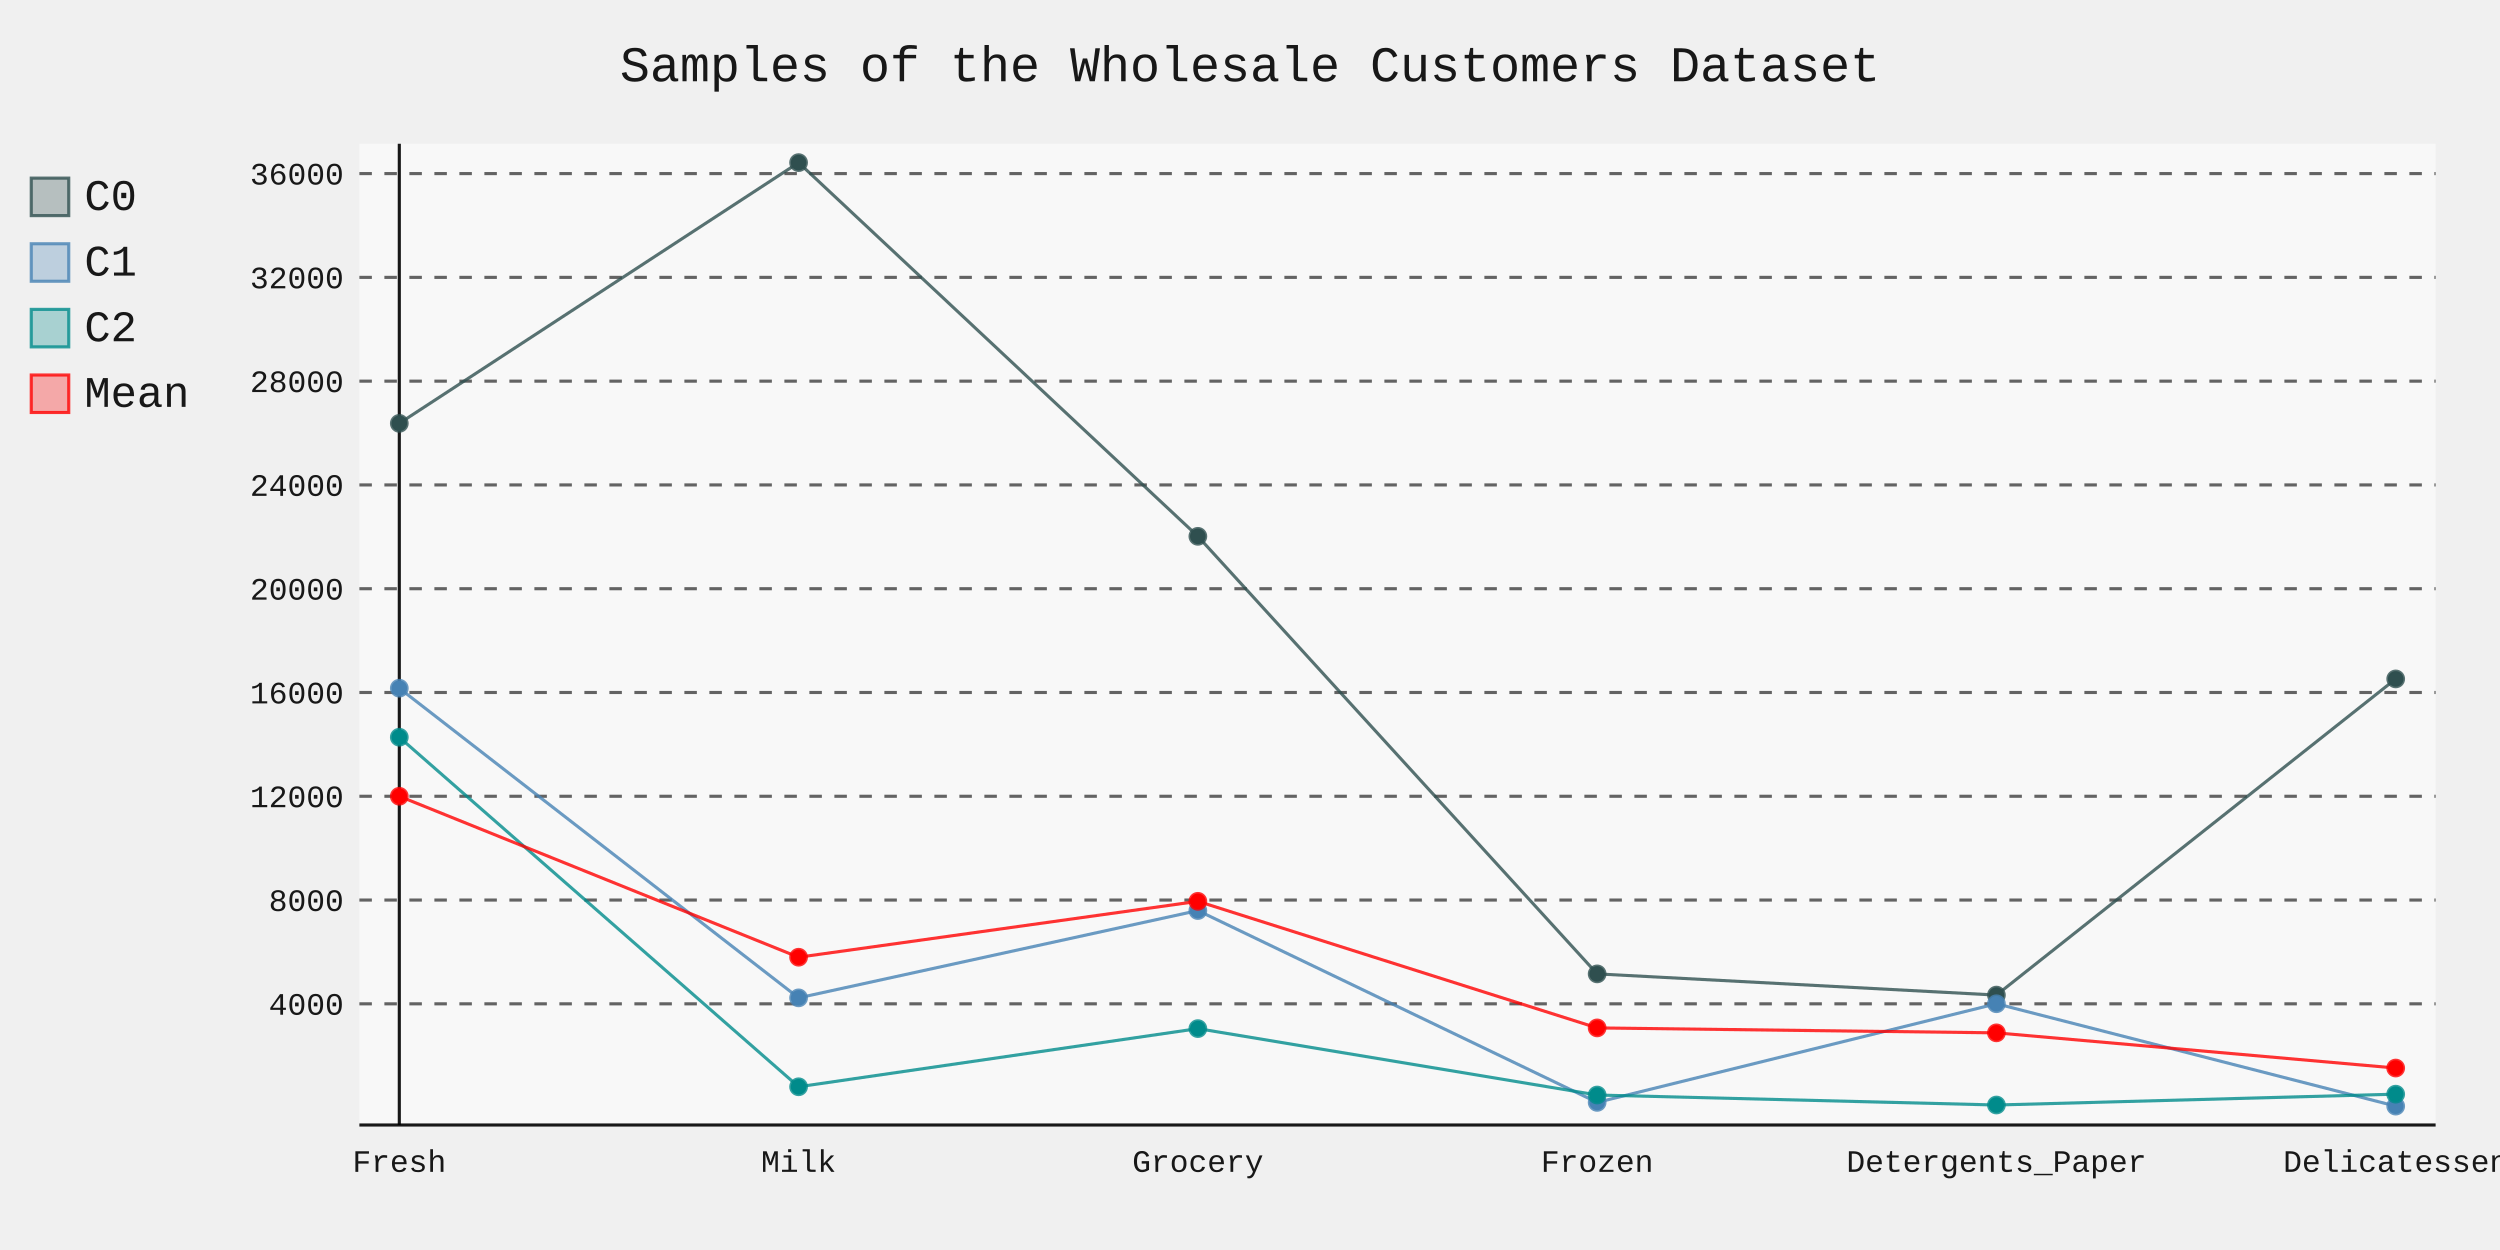
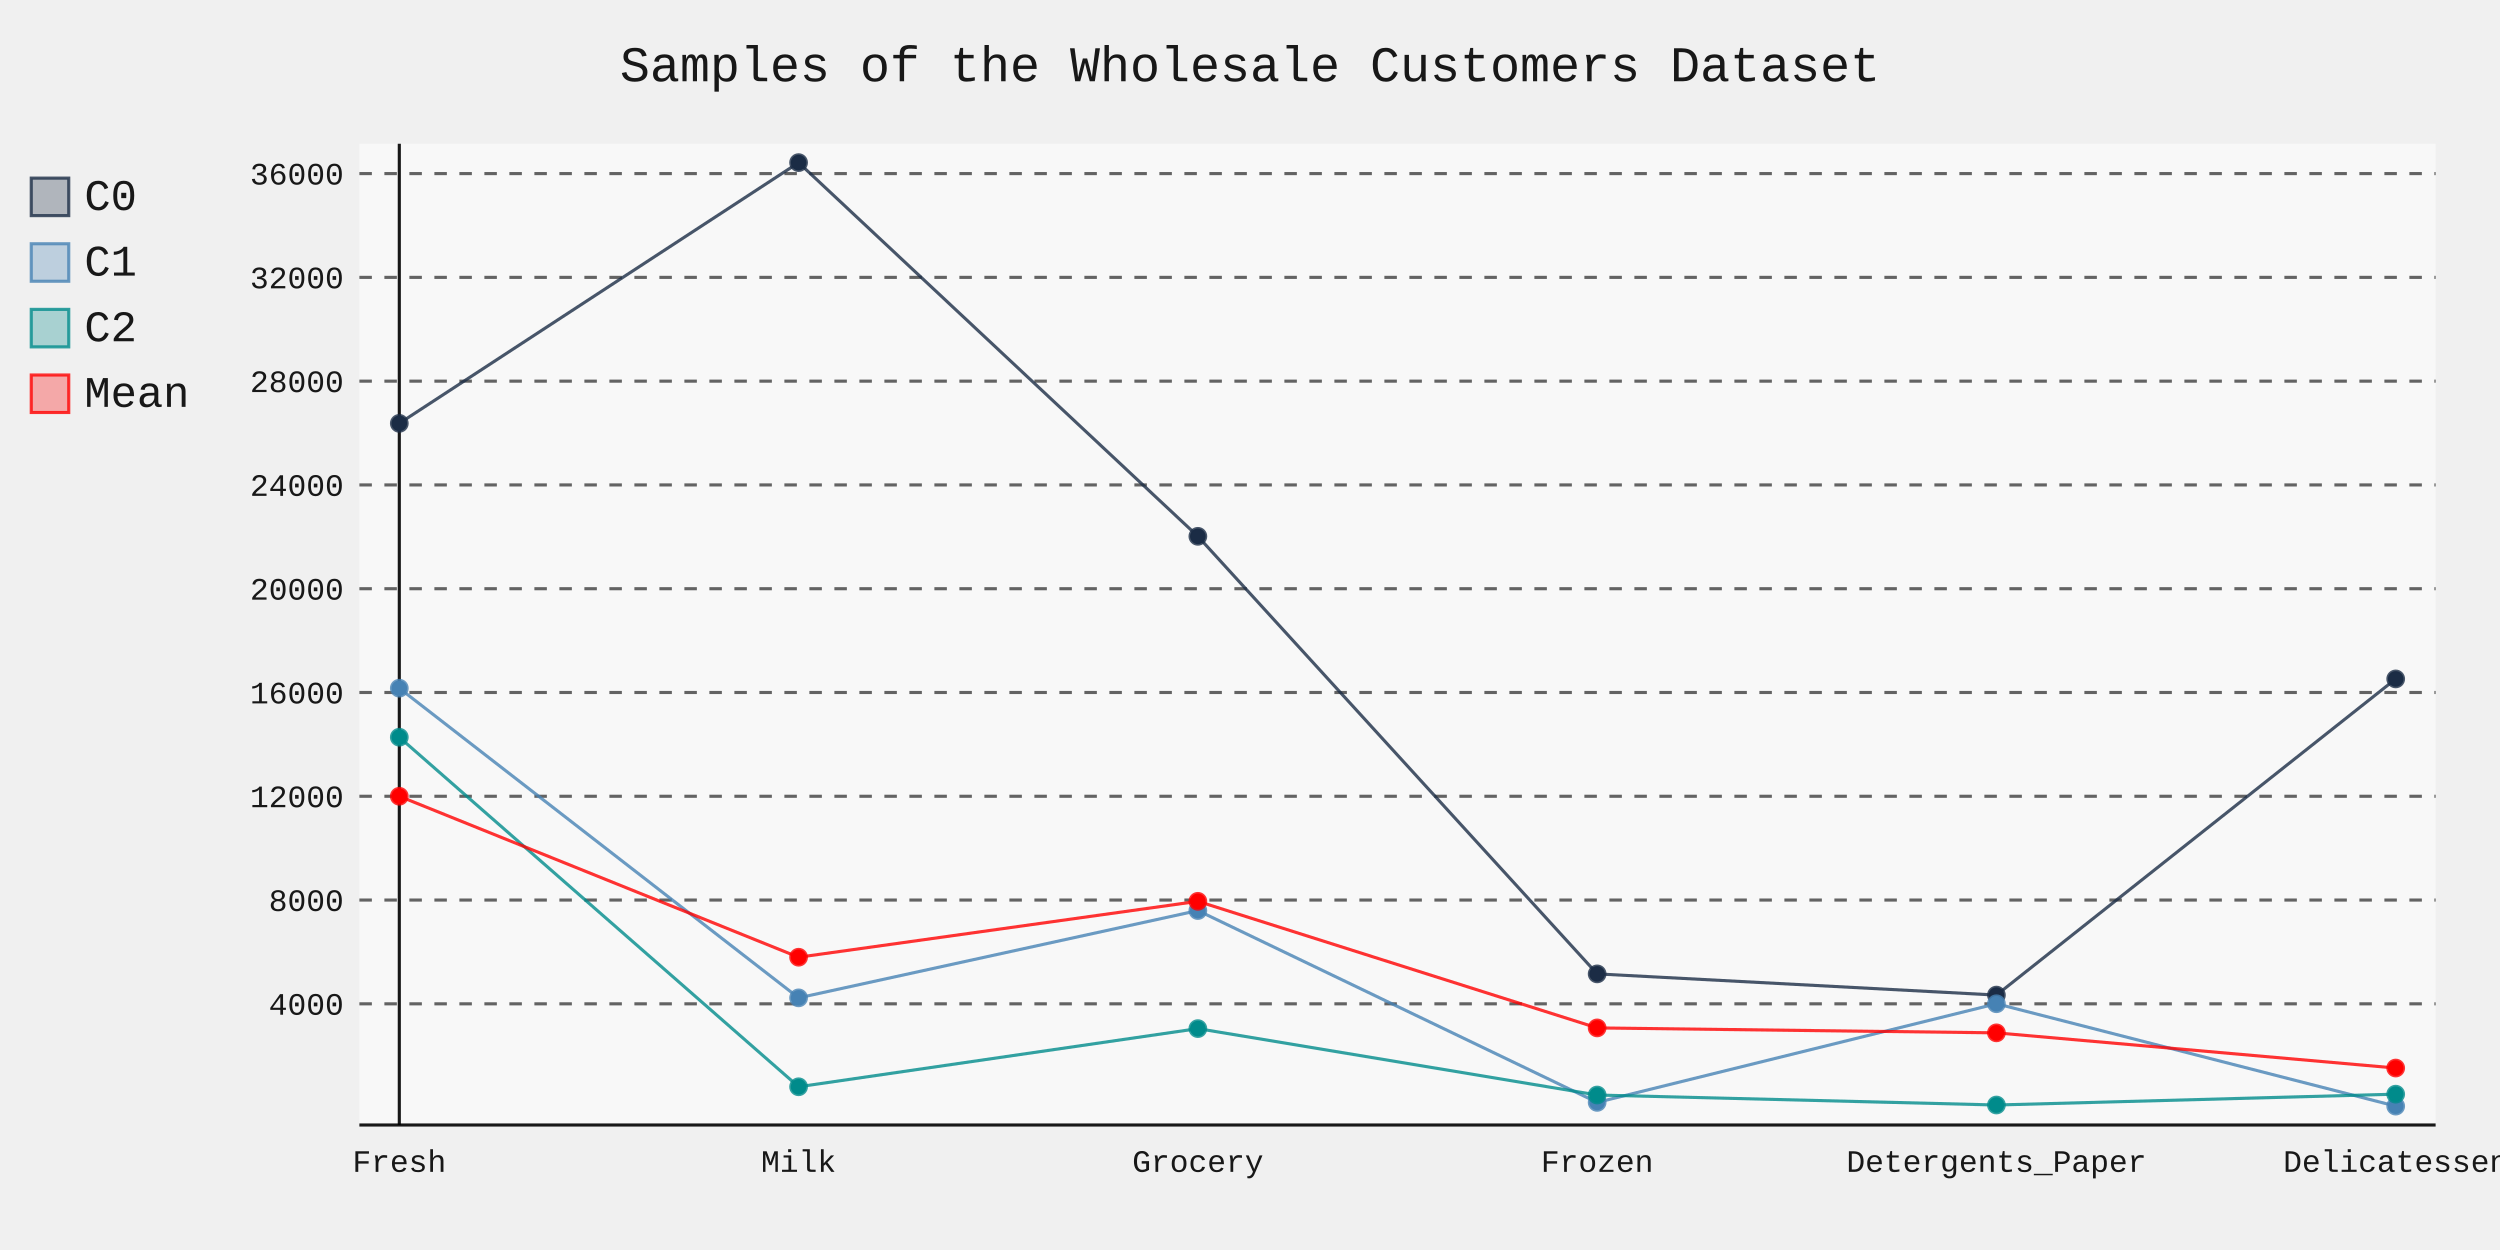
- <svg xmlns="http://www.w3.org/2000/svg" class="pygal-chart" id="chart-cf6b65d5-115e-460e-b93c-0426affa605f" viewBox="0 0 800 400">
+ <svg xmlns="http://www.w3.org/2000/svg" class="pygal-chart" id="chart-10164703-3fe1-4074-893e-6fc43d6a2e94" viewBox="0 0 800 400">
  <defs>
-     <style type="text/css">#chart-cf6b65d5-115e-460e-b93c-0426affa605f{-webkit-user-select:none;-webkit-font-smoothing:antialiased;font-family:Consolas,"Liberation Mono",Menlo,Courier,monospace}#chart-cf6b65d5-115e-460e-b93c-0426affa605f .title{font-family:Consolas,"Liberation Mono",Menlo,Courier,monospace;font-size:16px}#chart-cf6b65d5-115e-460e-b93c-0426affa605f .legends .legend text{font-family:Consolas,"Liberation Mono",Menlo,Courier,monospace;font-size:14px}#chart-cf6b65d5-115e-460e-b93c-0426affa605f .axis text{font-family:Consolas,"Liberation Mono",Menlo,Courier,monospace;font-size:10px}#chart-cf6b65d5-115e-460e-b93c-0426affa605f .axis text.major{font-family:Consolas,"Liberation Mono",Menlo,Courier,monospace;font-size:10px}#chart-cf6b65d5-115e-460e-b93c-0426affa605f .text-overlay text.value{font-family:Consolas,"Liberation Mono",Menlo,Courier,monospace;font-size:16px}#chart-cf6b65d5-115e-460e-b93c-0426affa605f .text-overlay text.label{font-family:Consolas,"Liberation Mono",Menlo,Courier,monospace;font-size:10px}#chart-cf6b65d5-115e-460e-b93c-0426affa605f .tooltip{font-family:Consolas,"Liberation Mono",Menlo,Courier,monospace;font-size:14px}#chart-cf6b65d5-115e-460e-b93c-0426affa605f text.no_data{font-family:Consolas,"Liberation Mono",Menlo,Courier,monospace;font-size:64px}
- #chart-cf6b65d5-115e-460e-b93c-0426affa605f{background-color:transparent}#chart-cf6b65d5-115e-460e-b93c-0426affa605f path,#chart-cf6b65d5-115e-460e-b93c-0426affa605f line,#chart-cf6b65d5-115e-460e-b93c-0426affa605f rect,#chart-cf6b65d5-115e-460e-b93c-0426affa605f circle{-webkit-transition:250ms ease-in;-moz-transition:250ms ease-in;transition:250ms ease-in}#chart-cf6b65d5-115e-460e-b93c-0426affa605f .graph &gt; .background{fill:transparent}#chart-cf6b65d5-115e-460e-b93c-0426affa605f .plot &gt; .background{fill:#f8f8f8}#chart-cf6b65d5-115e-460e-b93c-0426affa605f .graph{fill:rgba(0,0,0,0.9)}#chart-cf6b65d5-115e-460e-b93c-0426affa605f text.no_data{fill:rgba(0,0,0,0.9)}#chart-cf6b65d5-115e-460e-b93c-0426affa605f .title{fill:rgba(0,0,0,0.9)}#chart-cf6b65d5-115e-460e-b93c-0426affa605f .legends .legend text{fill:rgba(0,0,0,0.9)}#chart-cf6b65d5-115e-460e-b93c-0426affa605f .legends .legend:hover text{fill:rgba(0,0,0,0.9)}#chart-cf6b65d5-115e-460e-b93c-0426affa605f .axis .line{stroke:rgba(0,0,0,0.9)}#chart-cf6b65d5-115e-460e-b93c-0426affa605f .axis .guide.line{stroke:rgba(0,0,0,0.6)}#chart-cf6b65d5-115e-460e-b93c-0426affa605f .axis .major.line{stroke:rgba(0,0,0,0.9)}#chart-cf6b65d5-115e-460e-b93c-0426affa605f .axis text.major{fill:rgba(0,0,0,0.9)}#chart-cf6b65d5-115e-460e-b93c-0426affa605f .axis.y .guides:hover .guide.line,#chart-cf6b65d5-115e-460e-b93c-0426affa605f .line-graph .axis.x .guides:hover .guide.line,#chart-cf6b65d5-115e-460e-b93c-0426affa605f .stackedline-graph .axis.x .guides:hover .guide.line,#chart-cf6b65d5-115e-460e-b93c-0426affa605f .xy-graph .axis.x .guides:hover .guide.line{stroke:rgba(0,0,0,0.9)}#chart-cf6b65d5-115e-460e-b93c-0426affa605f .axis .guides:hover text{fill:rgba(0,0,0,0.9)}#chart-cf6b65d5-115e-460e-b93c-0426affa605f .reactive{fill-opacity:.3;stroke-opacity:.8}#chart-cf6b65d5-115e-460e-b93c-0426affa605f .ci{stroke:rgba(0,0,0,0.9)}#chart-cf6b65d5-115e-460e-b93c-0426affa605f .reactive.active,#chart-cf6b65d5-115e-460e-b93c-0426affa605f .active .reactive{fill-opacity:.9;stroke-opacity:.9;stroke-width:4}#chart-cf6b65d5-115e-460e-b93c-0426affa605f .ci .reactive.active{stroke-width:1.5}#chart-cf6b65d5-115e-460e-b93c-0426affa605f .series text{fill:rgba(0,0,0,0.9)}#chart-cf6b65d5-115e-460e-b93c-0426affa605f .tooltip rect{fill:#f8f8f8;stroke:rgba(0,0,0,0.9);-webkit-transition:opacity 250ms ease-in;-moz-transition:opacity 250ms ease-in;transition:opacity 250ms ease-in}#chart-cf6b65d5-115e-460e-b93c-0426affa605f .tooltip .label{fill:rgba(0,0,0,0.9)}#chart-cf6b65d5-115e-460e-b93c-0426affa605f .tooltip .label{fill:rgba(0,0,0,0.9)}#chart-cf6b65d5-115e-460e-b93c-0426affa605f .tooltip .legend{font-size:.8em;fill:rgba(0,0,0,0.6)}#chart-cf6b65d5-115e-460e-b93c-0426affa605f .tooltip .x_label{font-size:.6em;fill:rgba(0,0,0,0.9)}#chart-cf6b65d5-115e-460e-b93c-0426affa605f .tooltip .xlink{font-size:.5em;text-decoration:underline}#chart-cf6b65d5-115e-460e-b93c-0426affa605f .tooltip .value{font-size:1.5em}#chart-cf6b65d5-115e-460e-b93c-0426affa605f .bound{font-size:.5em}#chart-cf6b65d5-115e-460e-b93c-0426affa605f .max-value{font-size:.75em;fill:rgba(0,0,0,0.6)}#chart-cf6b65d5-115e-460e-b93c-0426affa605f .map-element{fill:#f8f8f8;stroke:rgba(0,0,0,0.6) !important}#chart-cf6b65d5-115e-460e-b93c-0426affa605f .map-element .reactive{fill-opacity:inherit;stroke-opacity:inherit}#chart-cf6b65d5-115e-460e-b93c-0426affa605f .color-0,#chart-cf6b65d5-115e-460e-b93c-0426affa605f .color-0 a:visited{stroke:darkslategrey;fill:darkslategrey}#chart-cf6b65d5-115e-460e-b93c-0426affa605f .color-1,#chart-cf6b65d5-115e-460e-b93c-0426affa605f .color-1 a:visited{stroke:steelblue;fill:steelblue}#chart-cf6b65d5-115e-460e-b93c-0426affa605f .color-2,#chart-cf6b65d5-115e-460e-b93c-0426affa605f .color-2 a:visited{stroke:darkcyan;fill:darkcyan}#chart-cf6b65d5-115e-460e-b93c-0426affa605f .color-3,#chart-cf6b65d5-115e-460e-b93c-0426affa605f .color-3 a:visited{stroke:red;fill:red}#chart-cf6b65d5-115e-460e-b93c-0426affa605f .text-overlay .color-0 text{fill:white}#chart-cf6b65d5-115e-460e-b93c-0426affa605f .text-overlay .color-1 text{fill:white}#chart-cf6b65d5-115e-460e-b93c-0426affa605f .text-overlay .color-2 text{fill:white}#chart-cf6b65d5-115e-460e-b93c-0426affa605f .text-overlay .color-3 text{fill:white}
- #chart-cf6b65d5-115e-460e-b93c-0426affa605f text.no_data{text-anchor:middle}#chart-cf6b65d5-115e-460e-b93c-0426affa605f .guide.line{fill:none}#chart-cf6b65d5-115e-460e-b93c-0426affa605f .centered{text-anchor:middle}#chart-cf6b65d5-115e-460e-b93c-0426affa605f .title{text-anchor:middle}#chart-cf6b65d5-115e-460e-b93c-0426affa605f .legends .legend text{fill-opacity:1}#chart-cf6b65d5-115e-460e-b93c-0426affa605f .axis.x text{text-anchor:middle}#chart-cf6b65d5-115e-460e-b93c-0426affa605f .axis.x:not(.web) text[transform]{text-anchor:start}#chart-cf6b65d5-115e-460e-b93c-0426affa605f .axis.x:not(.web) text[transform].backwards{text-anchor:end}#chart-cf6b65d5-115e-460e-b93c-0426affa605f .axis.y text{text-anchor:end}#chart-cf6b65d5-115e-460e-b93c-0426affa605f .axis.y text[transform].backwards{text-anchor:start}#chart-cf6b65d5-115e-460e-b93c-0426affa605f .axis.y2 text{text-anchor:start}#chart-cf6b65d5-115e-460e-b93c-0426affa605f .axis.y2 text[transform].backwards{text-anchor:end}#chart-cf6b65d5-115e-460e-b93c-0426affa605f .axis .guide.line{stroke-dasharray:4,4}#chart-cf6b65d5-115e-460e-b93c-0426affa605f .axis .major.guide.line{stroke-dasharray:6,6}#chart-cf6b65d5-115e-460e-b93c-0426affa605f .horizontal .axis.y .guide.line,#chart-cf6b65d5-115e-460e-b93c-0426affa605f .horizontal .axis.y2 .guide.line,#chart-cf6b65d5-115e-460e-b93c-0426affa605f .vertical .axis.x .guide.line{opacity:0}#chart-cf6b65d5-115e-460e-b93c-0426affa605f .horizontal .axis.always_show .guide.line,#chart-cf6b65d5-115e-460e-b93c-0426affa605f .vertical .axis.always_show .guide.line{opacity:1 !important}#chart-cf6b65d5-115e-460e-b93c-0426affa605f .axis.y .guides:hover .guide.line,#chart-cf6b65d5-115e-460e-b93c-0426affa605f .axis.y2 .guides:hover .guide.line,#chart-cf6b65d5-115e-460e-b93c-0426affa605f .axis.x .guides:hover .guide.line{opacity:1}#chart-cf6b65d5-115e-460e-b93c-0426affa605f .axis .guides:hover text{opacity:1}#chart-cf6b65d5-115e-460e-b93c-0426affa605f .nofill{fill:none}#chart-cf6b65d5-115e-460e-b93c-0426affa605f .subtle-fill{fill-opacity:.2}#chart-cf6b65d5-115e-460e-b93c-0426affa605f .dot{stroke-width:1px;fill-opacity:1}#chart-cf6b65d5-115e-460e-b93c-0426affa605f .dot.active{stroke-width:5px}#chart-cf6b65d5-115e-460e-b93c-0426affa605f .dot.negative{fill:transparent}#chart-cf6b65d5-115e-460e-b93c-0426affa605f text,#chart-cf6b65d5-115e-460e-b93c-0426affa605f tspan{stroke:none !important}#chart-cf6b65d5-115e-460e-b93c-0426affa605f .series text.active{opacity:1}#chart-cf6b65d5-115e-460e-b93c-0426affa605f .tooltip rect{fill-opacity:.95;stroke-width:.5}#chart-cf6b65d5-115e-460e-b93c-0426affa605f .tooltip text{fill-opacity:1}#chart-cf6b65d5-115e-460e-b93c-0426affa605f .showable{visibility:hidden}#chart-cf6b65d5-115e-460e-b93c-0426affa605f .showable.shown{visibility:visible}#chart-cf6b65d5-115e-460e-b93c-0426affa605f .gauge-background{fill:rgba(229,229,229,1);stroke:none}#chart-cf6b65d5-115e-460e-b93c-0426affa605f .bg-lines{stroke:transparent;stroke-width:2px}</style>
+     <style type="text/css">#chart-10164703-3fe1-4074-893e-6fc43d6a2e94{-webkit-user-select:none;-webkit-font-smoothing:antialiased;font-family:Consolas,"Liberation Mono",Menlo,Courier,monospace}#chart-10164703-3fe1-4074-893e-6fc43d6a2e94 .title{font-family:Consolas,"Liberation Mono",Menlo,Courier,monospace;font-size:16px}#chart-10164703-3fe1-4074-893e-6fc43d6a2e94 .legends .legend text{font-family:Consolas,"Liberation Mono",Menlo,Courier,monospace;font-size:14px}#chart-10164703-3fe1-4074-893e-6fc43d6a2e94 .axis text{font-family:Consolas,"Liberation Mono",Menlo,Courier,monospace;font-size:10px}#chart-10164703-3fe1-4074-893e-6fc43d6a2e94 .axis text.major{font-family:Consolas,"Liberation Mono",Menlo,Courier,monospace;font-size:10px}#chart-10164703-3fe1-4074-893e-6fc43d6a2e94 .text-overlay text.value{font-family:Consolas,"Liberation Mono",Menlo,Courier,monospace;font-size:16px}#chart-10164703-3fe1-4074-893e-6fc43d6a2e94 .text-overlay text.label{font-family:Consolas,"Liberation Mono",Menlo,Courier,monospace;font-size:10px}#chart-10164703-3fe1-4074-893e-6fc43d6a2e94 .tooltip{font-family:Consolas,"Liberation Mono",Menlo,Courier,monospace;font-size:14px}#chart-10164703-3fe1-4074-893e-6fc43d6a2e94 text.no_data{font-family:Consolas,"Liberation Mono",Menlo,Courier,monospace;font-size:64px}
+ #chart-10164703-3fe1-4074-893e-6fc43d6a2e94{background-color:transparent}#chart-10164703-3fe1-4074-893e-6fc43d6a2e94 path,#chart-10164703-3fe1-4074-893e-6fc43d6a2e94 line,#chart-10164703-3fe1-4074-893e-6fc43d6a2e94 rect,#chart-10164703-3fe1-4074-893e-6fc43d6a2e94 circle{-webkit-transition:250ms ease-in;-moz-transition:250ms ease-in;transition:250ms ease-in}#chart-10164703-3fe1-4074-893e-6fc43d6a2e94 .graph &gt; .background{fill:transparent}#chart-10164703-3fe1-4074-893e-6fc43d6a2e94 .plot &gt; .background{fill:#f8f8f8}#chart-10164703-3fe1-4074-893e-6fc43d6a2e94 .graph{fill:rgba(0,0,0,0.9)}#chart-10164703-3fe1-4074-893e-6fc43d6a2e94 text.no_data{fill:rgba(0,0,0,0.9)}#chart-10164703-3fe1-4074-893e-6fc43d6a2e94 .title{fill:rgba(0,0,0,0.9)}#chart-10164703-3fe1-4074-893e-6fc43d6a2e94 .legends .legend text{fill:rgba(0,0,0,0.9)}#chart-10164703-3fe1-4074-893e-6fc43d6a2e94 .legends .legend:hover text{fill:rgba(0,0,0,0.9)}#chart-10164703-3fe1-4074-893e-6fc43d6a2e94 .axis .line{stroke:rgba(0,0,0,0.9)}#chart-10164703-3fe1-4074-893e-6fc43d6a2e94 .axis .guide.line{stroke:rgba(0,0,0,0.6)}#chart-10164703-3fe1-4074-893e-6fc43d6a2e94 .axis .major.line{stroke:rgba(0,0,0,0.9)}#chart-10164703-3fe1-4074-893e-6fc43d6a2e94 .axis text.major{fill:rgba(0,0,0,0.9)}#chart-10164703-3fe1-4074-893e-6fc43d6a2e94 .axis.y .guides:hover .guide.line,#chart-10164703-3fe1-4074-893e-6fc43d6a2e94 .line-graph .axis.x .guides:hover .guide.line,#chart-10164703-3fe1-4074-893e-6fc43d6a2e94 .stackedline-graph .axis.x .guides:hover .guide.line,#chart-10164703-3fe1-4074-893e-6fc43d6a2e94 .xy-graph .axis.x .guides:hover .guide.line{stroke:rgba(0,0,0,0.9)}#chart-10164703-3fe1-4074-893e-6fc43d6a2e94 .axis .guides:hover text{fill:rgba(0,0,0,0.9)}#chart-10164703-3fe1-4074-893e-6fc43d6a2e94 .reactive{fill-opacity:.3;stroke-opacity:.8}#chart-10164703-3fe1-4074-893e-6fc43d6a2e94 .ci{stroke:rgba(0,0,0,0.9)}#chart-10164703-3fe1-4074-893e-6fc43d6a2e94 .reactive.active,#chart-10164703-3fe1-4074-893e-6fc43d6a2e94 .active .reactive{fill-opacity:.9;stroke-opacity:.9;stroke-width:4}#chart-10164703-3fe1-4074-893e-6fc43d6a2e94 .ci .reactive.active{stroke-width:1.5}#chart-10164703-3fe1-4074-893e-6fc43d6a2e94 .series text{fill:rgba(0,0,0,0.9)}#chart-10164703-3fe1-4074-893e-6fc43d6a2e94 .tooltip rect{fill:#f8f8f8;stroke:rgba(0,0,0,0.9);-webkit-transition:opacity 250ms ease-in;-moz-transition:opacity 250ms ease-in;transition:opacity 250ms ease-in}#chart-10164703-3fe1-4074-893e-6fc43d6a2e94 .tooltip .label{fill:rgba(0,0,0,0.9)}#chart-10164703-3fe1-4074-893e-6fc43d6a2e94 .tooltip .label{fill:rgba(0,0,0,0.9)}#chart-10164703-3fe1-4074-893e-6fc43d6a2e94 .tooltip .legend{font-size:.8em;fill:rgba(0,0,0,0.6)}#chart-10164703-3fe1-4074-893e-6fc43d6a2e94 .tooltip .x_label{font-size:.6em;fill:rgba(0,0,0,0.9)}#chart-10164703-3fe1-4074-893e-6fc43d6a2e94 .tooltip .xlink{font-size:.5em;text-decoration:underline}#chart-10164703-3fe1-4074-893e-6fc43d6a2e94 .tooltip .value{font-size:1.5em}#chart-10164703-3fe1-4074-893e-6fc43d6a2e94 .bound{font-size:.5em}#chart-10164703-3fe1-4074-893e-6fc43d6a2e94 .max-value{font-size:.75em;fill:rgba(0,0,0,0.6)}#chart-10164703-3fe1-4074-893e-6fc43d6a2e94 .map-element{fill:#f8f8f8;stroke:rgba(0,0,0,0.6) !important}#chart-10164703-3fe1-4074-893e-6fc43d6a2e94 .map-element .reactive{fill-opacity:inherit;stroke-opacity:inherit}#chart-10164703-3fe1-4074-893e-6fc43d6a2e94 .color-0,#chart-10164703-3fe1-4074-893e-6fc43d6a2e94 .color-0 a:visited{stroke:#1b2c45;fill:#1b2c45}#chart-10164703-3fe1-4074-893e-6fc43d6a2e94 .color-1,#chart-10164703-3fe1-4074-893e-6fc43d6a2e94 .color-1 a:visited{stroke:steelblue;fill:steelblue}#chart-10164703-3fe1-4074-893e-6fc43d6a2e94 .color-2,#chart-10164703-3fe1-4074-893e-6fc43d6a2e94 .color-2 a:visited{stroke:darkcyan;fill:darkcyan}#chart-10164703-3fe1-4074-893e-6fc43d6a2e94 .color-3,#chart-10164703-3fe1-4074-893e-6fc43d6a2e94 .color-3 a:visited{stroke:red;fill:red}#chart-10164703-3fe1-4074-893e-6fc43d6a2e94 .text-overlay .color-0 text{fill:black}#chart-10164703-3fe1-4074-893e-6fc43d6a2e94 .text-overlay .color-1 text{fill:white}#chart-10164703-3fe1-4074-893e-6fc43d6a2e94 .text-overlay .color-2 text{fill:white}#chart-10164703-3fe1-4074-893e-6fc43d6a2e94 .text-overlay .color-3 text{fill:white}
+ #chart-10164703-3fe1-4074-893e-6fc43d6a2e94 text.no_data{text-anchor:middle}#chart-10164703-3fe1-4074-893e-6fc43d6a2e94 .guide.line{fill:none}#chart-10164703-3fe1-4074-893e-6fc43d6a2e94 .centered{text-anchor:middle}#chart-10164703-3fe1-4074-893e-6fc43d6a2e94 .title{text-anchor:middle}#chart-10164703-3fe1-4074-893e-6fc43d6a2e94 .legends .legend text{fill-opacity:1}#chart-10164703-3fe1-4074-893e-6fc43d6a2e94 .axis.x text{text-anchor:middle}#chart-10164703-3fe1-4074-893e-6fc43d6a2e94 .axis.x:not(.web) text[transform]{text-anchor:start}#chart-10164703-3fe1-4074-893e-6fc43d6a2e94 .axis.x:not(.web) text[transform].backwards{text-anchor:end}#chart-10164703-3fe1-4074-893e-6fc43d6a2e94 .axis.y text{text-anchor:end}#chart-10164703-3fe1-4074-893e-6fc43d6a2e94 .axis.y text[transform].backwards{text-anchor:start}#chart-10164703-3fe1-4074-893e-6fc43d6a2e94 .axis.y2 text{text-anchor:start}#chart-10164703-3fe1-4074-893e-6fc43d6a2e94 .axis.y2 text[transform].backwards{text-anchor:end}#chart-10164703-3fe1-4074-893e-6fc43d6a2e94 .axis .guide.line{stroke-dasharray:4,4}#chart-10164703-3fe1-4074-893e-6fc43d6a2e94 .axis .major.guide.line{stroke-dasharray:6,6}#chart-10164703-3fe1-4074-893e-6fc43d6a2e94 .horizontal .axis.y .guide.line,#chart-10164703-3fe1-4074-893e-6fc43d6a2e94 .horizontal .axis.y2 .guide.line,#chart-10164703-3fe1-4074-893e-6fc43d6a2e94 .vertical .axis.x .guide.line{opacity:0}#chart-10164703-3fe1-4074-893e-6fc43d6a2e94 .horizontal .axis.always_show .guide.line,#chart-10164703-3fe1-4074-893e-6fc43d6a2e94 .vertical .axis.always_show .guide.line{opacity:1 !important}#chart-10164703-3fe1-4074-893e-6fc43d6a2e94 .axis.y .guides:hover .guide.line,#chart-10164703-3fe1-4074-893e-6fc43d6a2e94 .axis.y2 .guides:hover .guide.line,#chart-10164703-3fe1-4074-893e-6fc43d6a2e94 .axis.x .guides:hover .guide.line{opacity:1}#chart-10164703-3fe1-4074-893e-6fc43d6a2e94 .axis .guides:hover text{opacity:1}#chart-10164703-3fe1-4074-893e-6fc43d6a2e94 .nofill{fill:none}#chart-10164703-3fe1-4074-893e-6fc43d6a2e94 .subtle-fill{fill-opacity:.2}#chart-10164703-3fe1-4074-893e-6fc43d6a2e94 .dot{stroke-width:1px;fill-opacity:1}#chart-10164703-3fe1-4074-893e-6fc43d6a2e94 .dot.active{stroke-width:5px}#chart-10164703-3fe1-4074-893e-6fc43d6a2e94 .dot.negative{fill:transparent}#chart-10164703-3fe1-4074-893e-6fc43d6a2e94 text,#chart-10164703-3fe1-4074-893e-6fc43d6a2e94 tspan{stroke:none !important}#chart-10164703-3fe1-4074-893e-6fc43d6a2e94 .series text.active{opacity:1}#chart-10164703-3fe1-4074-893e-6fc43d6a2e94 .tooltip rect{fill-opacity:.95;stroke-width:.5}#chart-10164703-3fe1-4074-893e-6fc43d6a2e94 .tooltip text{fill-opacity:1}#chart-10164703-3fe1-4074-893e-6fc43d6a2e94 .showable{visibility:hidden}#chart-10164703-3fe1-4074-893e-6fc43d6a2e94 .showable.shown{visibility:visible}#chart-10164703-3fe1-4074-893e-6fc43d6a2e94 .gauge-background{fill:rgba(229,229,229,1);stroke:none}#chart-10164703-3fe1-4074-893e-6fc43d6a2e94 .bg-lines{stroke:transparent;stroke-width:2px}</style>
  </defs>
  <g class="graph line-graph vertical">
    <rect class="background" height="400" width="800" x="0" y="0" />
    <g class="plot" transform="translate(115, 46)">
      <rect class="background" height="314" width="664.4" x="0" y="0" />
      <g class="axis y always_show">
        <path class="line" d="M0 314 h664.4" />
        <g class="guides">
          <path class="guide line" d="M0 275.225 h664.4" />
          <text class="" x="-5" y="278.725">4000</text>
        </g>
        <g class="guides">
          <path class="guide line" d="M0 242.016 h664.4" />
          <text class="" x="-5" y="245.516">8000</text>
        </g>
        <g class="guides">
          <path class="guide line" d="M0 208.807 h664.4" />
          <text class="" x="-5" y="212.307">12000</text>
        </g>
        <g class="guides">
          <path class="guide line" d="M0 175.597 h664.4" />
          <text class="" x="-5" y="179.097">16000</text>
        </g>
        <g class="guides">
          <path class="guide line" d="M0 142.388 h664.4" />
          <text class="" x="-5" y="145.888">20000</text>
        </g>
        <g class="guides">
          <path class="guide line" d="M0 109.178 h664.4" />
          <text class="" x="-5" y="112.678">24000</text>
        </g>
        <g class="guides">
          <path class="guide line" d="M0 75.969 h664.4" />
          <text class="" x="-5" y="79.469">28000</text>
        </g>
        <g class="guides">
          <path class="guide line" d="M0 42.76 h664.4" />
          <text class="" x="-5" y="46.26">32000</text>
        </g>
        <g class="guides">
          <path class="guide line" d="M0 9.55 h664.4" />
          <text class="" x="-5" y="13.05">36000</text>
        </g>
      </g>
      <g class="axis x">
        <g class="guides">
          <path class="line" d="M12.777 0 v314" />
          <text class="" x="12.777" y="329.0">Fresh</text>
        </g>
        <g class="guides">
          <path class="guide line" d="M140.546 0 v314" />
          <text class="" x="140.546" y="329.0">Milk</text>
        </g>
        <g class="guides">
          <path class="guide line" d="M268.315 0 v314" />
          <text class="" x="268.315" y="329.0">Grocery</text>
        </g>
        <g class="guides">
          <path class="guide line" d="M396.085 0 v314" />
          <text class="" x="396.085" y="329.0">Frozen</text>
        </g>
        <g class="guides">
          <path class="guide line" d="M523.854 0 v314" />
          <text class="" x="523.854" y="329.0">Detergents_Paper</text>
        </g>
        <g class="guides">
          <path class="guide line" d="M651.623 0 v314" />
          <text class="" x="651.623" y="329.0">Delicatessen</text>
        </g>
      </g>
      <g class="series serie-0 color-0">
        <path class="line reactive nofill" d="M12.777 89.477 L140.546 6.038 268.315 125.625 396.085 265.644 523.854 272.428 651.623 171.255" />
      </g>
      <g class="series serie-1 color-1">
        <path class="line reactive nofill" d="M12.777 174.227 L140.546 273.316 268.315 245.378 396.085 306.766 523.854 275.2 651.623 307.962" />
      </g>
      <g class="series serie-2 color-2">
        <path class="line reactive nofill" d="M12.777 189.91 L140.546 301.768 268.315 283.154 396.085 304.408 523.854 307.605 651.623 304.134" />
      </g>
      <g class="series serie-3 color-3">
        <path class="line reactive nofill" d="M12.777 208.804 L140.546 260.312 268.315 242.421 396.085 282.931 523.854 284.512 651.623 295.775" />
      </g>
    </g>
    <g class="titles">
      <text class="title plot_title" x="400.0" y="26">Samples of the Wholesale Customers Dataset</text>
    </g>
    <g class="plot overlay" transform="translate(115, 46)">
      <g class="series serie-0 color-0">
        <g class="dots">
          <circle class="dot reactive tooltip-trigger" cx="12.777" cy="89.477" r="2.5" />
        </g>
        <g class="dots">
          <circle class="dot reactive tooltip-trigger" cx="140.546" cy="6.038" r="2.5" />
        </g>
        <g class="dots">
          <circle class="dot reactive tooltip-trigger" cx="268.315" cy="125.625" r="2.5" />
        </g>
        <g class="dots">
          <circle class="dot reactive tooltip-trigger" cx="396.085" cy="265.644" r="2.5" />
        </g>
        <g class="dots">
          <circle class="dot reactive tooltip-trigger" cx="523.854" cy="272.428" r="2.5" />
        </g>
        <g class="dots">
          <circle class="dot reactive tooltip-trigger" cx="651.623" cy="171.255" r="2.5" />
        </g>
      </g>
      <g class="series serie-1 color-1">
        <g class="dots">
          <circle class="dot reactive tooltip-trigger" cx="12.777" cy="174.227" r="2.5" />
        </g>
        <g class="dots">
          <circle class="dot reactive tooltip-trigger" cx="140.546" cy="273.316" r="2.5" />
        </g>
        <g class="dots">
          <circle class="dot reactive tooltip-trigger" cx="268.315" cy="245.378" r="2.5" />
        </g>
        <g class="dots">
          <circle class="dot reactive tooltip-trigger" cx="396.085" cy="306.766" r="2.5" />
        </g>
        <g class="dots">
          <circle class="dot reactive tooltip-trigger" cx="523.854" cy="275.2" r="2.5" />
        </g>
        <g class="dots">
          <circle class="dot reactive tooltip-trigger" cx="651.623" cy="307.962" r="2.5" />
        </g>
      </g>
      <g class="series serie-2 color-2">
        <g class="dots">
          <circle class="dot reactive tooltip-trigger" cx="12.777" cy="189.91" r="2.5" />
        </g>
        <g class="dots">
          <circle class="dot reactive tooltip-trigger" cx="140.546" cy="301.768" r="2.5" />
        </g>
        <g class="dots">
          <circle class="dot reactive tooltip-trigger" cx="268.315" cy="283.154" r="2.5" />
        </g>
        <g class="dots">
          <circle class="dot reactive tooltip-trigger" cx="396.085" cy="304.408" r="2.5" />
        </g>
        <g class="dots">
          <circle class="dot reactive tooltip-trigger" cx="523.854" cy="307.605" r="2.5" />
        </g>
        <g class="dots">
          <circle class="dot reactive tooltip-trigger" cx="651.623" cy="304.134" r="2.5" />
        </g>
      </g>
      <g class="series serie-3 color-3">
        <g class="dots">
          <circle class="dot reactive tooltip-trigger" cx="12.777" cy="208.804" r="2.5" />
        </g>
        <g class="dots">
          <circle class="dot reactive tooltip-trigger" cx="140.546" cy="260.312" r="2.5" />
        </g>
        <g class="dots">
          <circle class="dot reactive tooltip-trigger" cx="268.315" cy="242.421" r="2.5" />
        </g>
        <g class="dots">
          <circle class="dot reactive tooltip-trigger" cx="396.085" cy="282.931" r="2.5" />
        </g>
        <g class="dots">
          <circle class="dot reactive tooltip-trigger" cx="523.854" cy="284.512" r="2.5" />
        </g>
        <g class="dots">
          <circle class="dot reactive tooltip-trigger" cx="651.623" cy="295.775" r="2.5" />
        </g>
      </g>
    </g>
    <g class="plot text-overlay" transform="translate(115, 46)">
      <g class="series serie-0 color-0" />
      <g class="series serie-1 color-1" />
      <g class="series serie-2 color-2" />
      <g class="series serie-3 color-3" />
    </g>
    <g class="plot tooltip-overlay" transform="translate(115, 46)">
      <g class="tooltip" style="opacity: 0" transform="translate(0 0)">
        <rect class="tooltip-box" height="0" rx="0" ry="0" width="0" />
        <g class="text" />
      </g>
    </g>
    <g class="legends" transform="translate(10, 56)">
      <g class="legend reactive activate-serie" id="activate-serie-0">
        <rect class="color-0 reactive" height="12" width="12" x="0.0" y="1.0" />
        <text x="17.0" y="11.2">C0</text>
      </g>
      <g class="legend reactive activate-serie" id="activate-serie-1">
        <rect class="color-1 reactive" height="12" width="12" x="0.0" y="22.0" />
        <text x="17.0" y="32.2">C1</text>
      </g>
      <g class="legend reactive activate-serie" id="activate-serie-2">
        <rect class="color-2 reactive" height="12" width="12" x="0.0" y="43.0" />
        <text x="17.0" y="53.2">C2</text>
      </g>
      <g class="legend reactive activate-serie" id="activate-serie-3">
        <rect class="color-3 reactive" height="12" width="12" x="0.0" y="64.0" />
        <text x="17.0" y="74.2">Mean</text>
      </g>
    </g>
    <g class="legends" transform="translate(790, 56)" />
  </g>
</svg>
